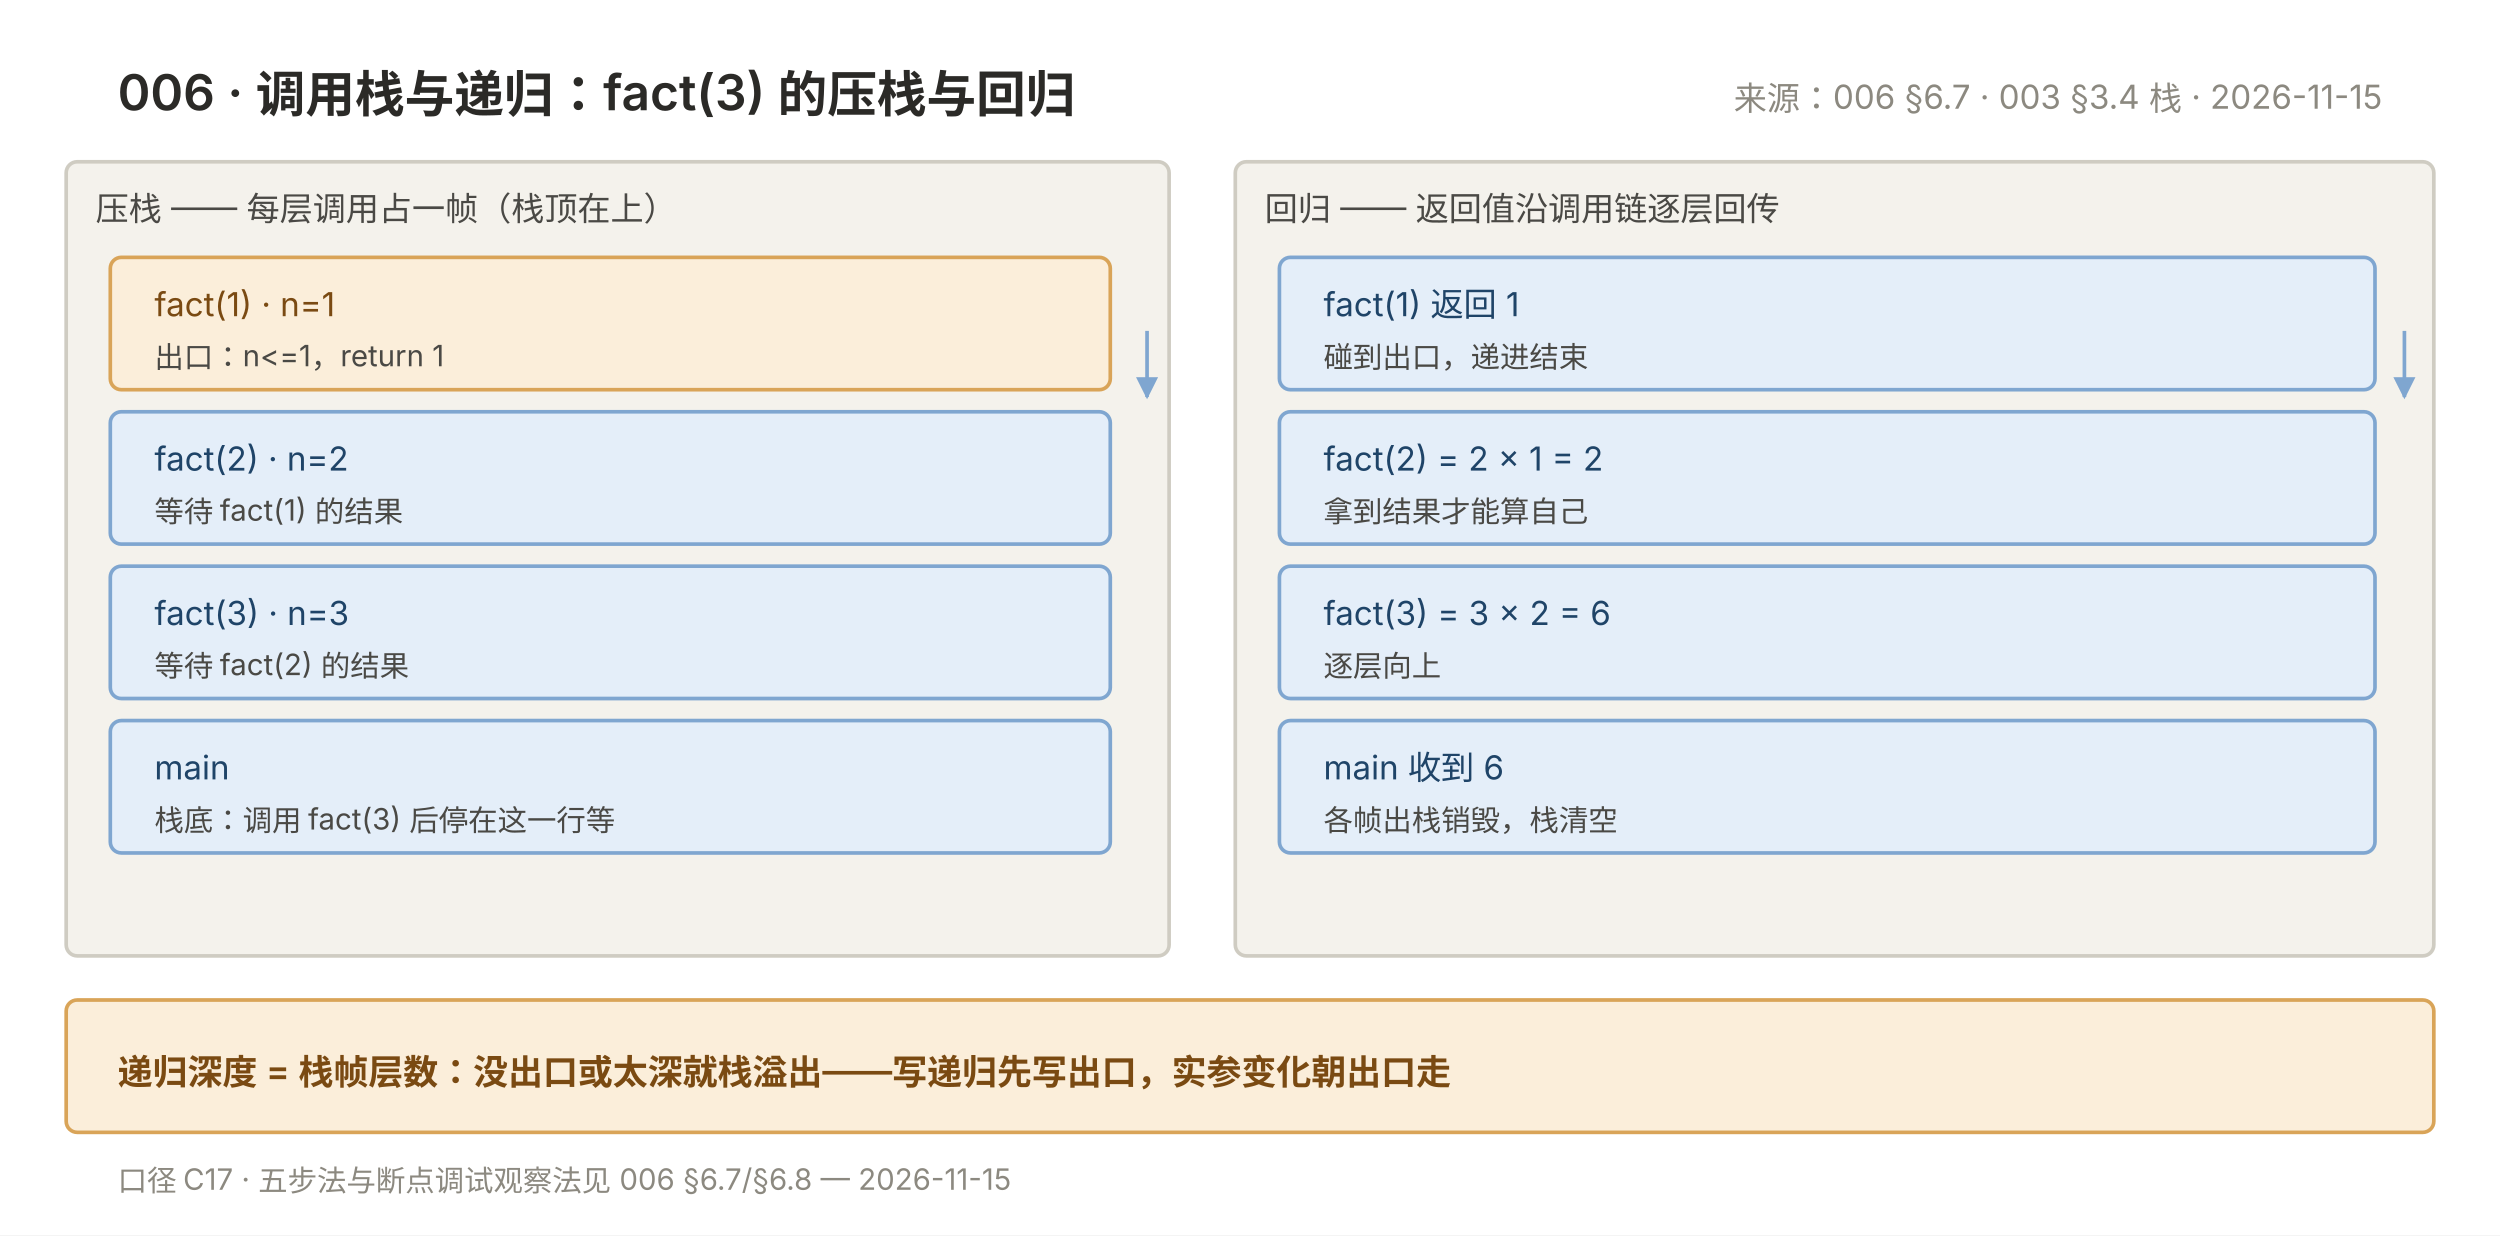
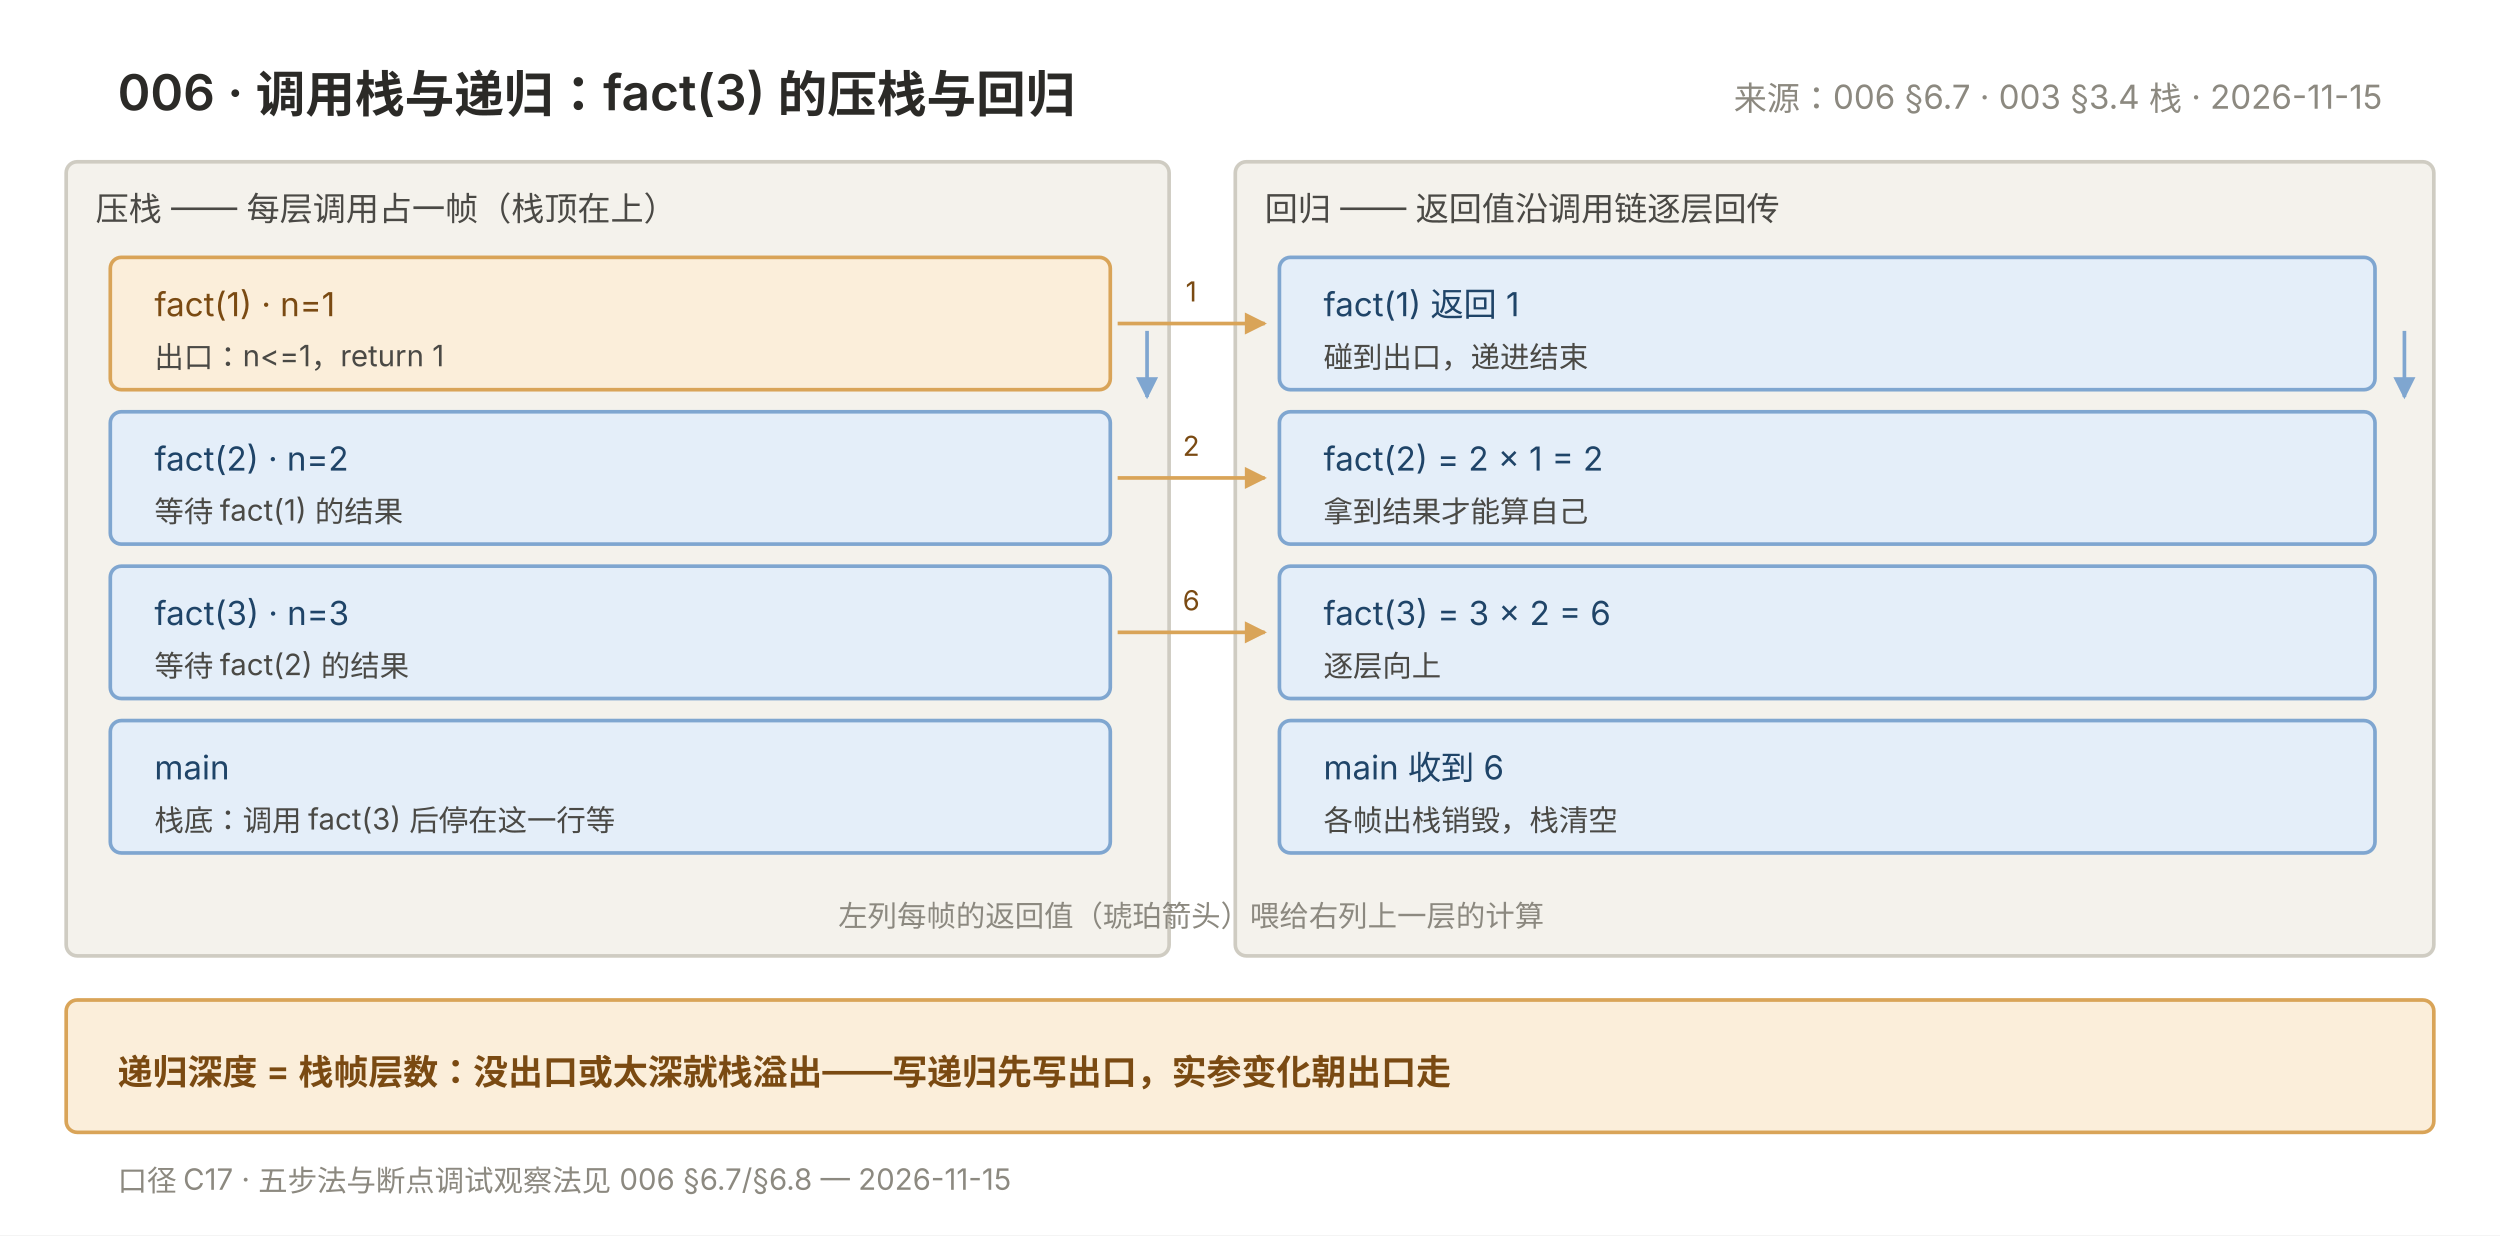
<svg xmlns="http://www.w3.org/2000/svg" width="1200" height="592.94" viewBox="0 0 680 336" font-family="-apple-system, 'Segoe UI', 'Microsoft YaHei', 'PingFang SC', sans-serif">
  <rect x="0" y="0" width="680" height="336" fill="#FFFFFF" />
  <defs>
    <marker id="a6Blue" viewBox="0 0 10 10" refX="9" refY="5" markerWidth="6" markerHeight="6" orient="auto-start-reverse">
      <path d="M0,0 L10,5 L0,10 z" fill="#7FA6D0" />
+     </marker>
+     <marker id="a6Amber" viewBox="0 0 10 10" refX="9" refY="5" markerWidth="6" markerHeight="6" orient="auto-start-reverse">
+       <path d="M0,0 L10,5 L0,10 z" fill="#D9A458" />
    </marker>
  </defs>
  <text x="32" y="30" font-size="13.5" font-weight="600" fill="#2B2A27">006 · 调用栈与递归：fact(3) 的压栈与回归</text>
  <text x="648" y="30" font-size="9" fill="#8C8980" text-anchor="end">来源：006 §6.7 · 003 §3.4 栈 · 2026-11-15</text>
  <rect x="18" y="44" width="300" height="216" rx="3" fill="#F4F2EC" stroke="#CFCCC2" />
  <text x="26" y="60" font-size="9" fill="#4A4945">压栈 —— 每层调用占一帧（栈顶在上）</text>
  <rect x="30" y="70" width="272" height="36" rx="3" fill="#FBEEDA" stroke="#D9A458" />
  <text x="42" y="86" font-size="9" fill="#7A4A12">fact(1) · n=1</text>
  <text x="42" y="100" font-size="8" fill="#4A4945">出口：n&lt;=1，return 1</text>
  <rect x="30" y="112" width="272" height="36" rx="3" fill="#E4EEF9" stroke="#7FA6D0" />
  <text x="42" y="128" font-size="9" fill="#1F4468">fact(2) · n=2</text>
  <text x="42" y="142" font-size="8" fill="#4A4945">等待 fact(1) 的结果</text>
  <rect x="30" y="154" width="272" height="36" rx="3" fill="#E4EEF9" stroke="#7FA6D0" />
  <text x="42" y="170" font-size="9" fill="#1F4468">fact(3) · n=3</text>
  <text x="42" y="184" font-size="8" fill="#4A4945">等待 fact(2) 的结果</text>
  <rect x="30" y="196" width="272" height="36" rx="3" fill="#E4EEF9" stroke="#7FA6D0" />
  <text x="42" y="212" font-size="9" fill="#1F4468">main</text>
  <text x="42" y="226" font-size="8" fill="#4A4945">栈底：调用 fact(3) 后停在这一行等</text>
  <line x1="312" y1="90" x2="312" y2="108" stroke="#7FA6D0" marker-end="url(#a6Blue)" />
  <rect x="336" y="44" width="326" height="216" rx="3" fill="#F4F2EC" stroke="#CFCCC2" />
  <text x="344" y="60" font-size="9" fill="#4A4945">回归 —— 返回值沿调用链逐层回传</text>
  <rect x="348" y="70" width="298" height="36" rx="3" fill="#E4EEF9" stroke="#7FA6D0" />
  <text x="360" y="86" font-size="9" fill="#1F4468">fact(1) 返回 1</text>
  <text x="360" y="100" font-size="8" fill="#4A4945">碰到出口，递进结束</text>
  <rect x="348" y="112" width="298" height="36" rx="3" fill="#E4EEF9" stroke="#7FA6D0" />
  <text x="360" y="128" font-size="9" fill="#1F4468">fact(2) = 2 × 1 = 2</text>
  <text x="360" y="142" font-size="8" fill="#4A4945">拿到结果才能算自己</text>
  <rect x="348" y="154" width="298" height="36" rx="3" fill="#E4EEF9" stroke="#7FA6D0" />
  <text x="360" y="170" font-size="9" fill="#1F4468">fact(3) = 3 × 2 = 6</text>
  <text x="360" y="184" font-size="8" fill="#4A4945">逐层向上</text>
  <rect x="348" y="196" width="298" height="36" rx="3" fill="#E4EEF9" stroke="#7FA6D0" />
  <text x="360" y="212" font-size="9" fill="#1F4468">main 收到 6</text>
  <text x="360" y="226" font-size="8" fill="#4A4945">各帧出栈销毁，栈清空</text>
  <line x1="654" y1="90" x2="654" y2="108" stroke="#7FA6D0" marker-end="url(#a6Blue)" />
+   <line x1="304" y1="88" x2="344" y2="88" stroke="#D9A458" marker-end="url(#a6Amber)" />
+   <text x="324" y="82" font-size="7.5" fill="#7A4A12" text-anchor="middle">1</text>
+   <line x1="304" y1="130" x2="344" y2="130" stroke="#D9A458" marker-end="url(#a6Amber)" />
+   <text x="324" y="124" font-size="7.5" fill="#7A4A12" text-anchor="middle">2</text>
+   <line x1="304" y1="172" x2="344" y2="172" stroke="#D9A458" marker-end="url(#a6Amber)" />
+   <text x="324" y="166" font-size="7.5" fill="#7A4A12" text-anchor="middle">6</text>
+   <text x="324" y="252" font-size="8" fill="#8C8980" text-anchor="middle">左列每帧的返回值（琥珀箭头）喂给右列上一层的计算</text>
  <rect x="18" y="272" width="644" height="36" rx="3" fill="#FBEEDA" stroke="#D9A458" />
  <text x="32" y="295" font-size="9.5" font-weight="600" fill="#7A4A12">递归深度 = 栈帧层数：没出口或太深就栈溢出——写递归先写出口，实参变化朝出口走</text>
  <text x="32" y="324" font-size="8" fill="#8C8980">口径 C17 · 五步法与断点调试观察法见 006 §6.7/§6.8 — 2026-11-15</text>
</svg>
